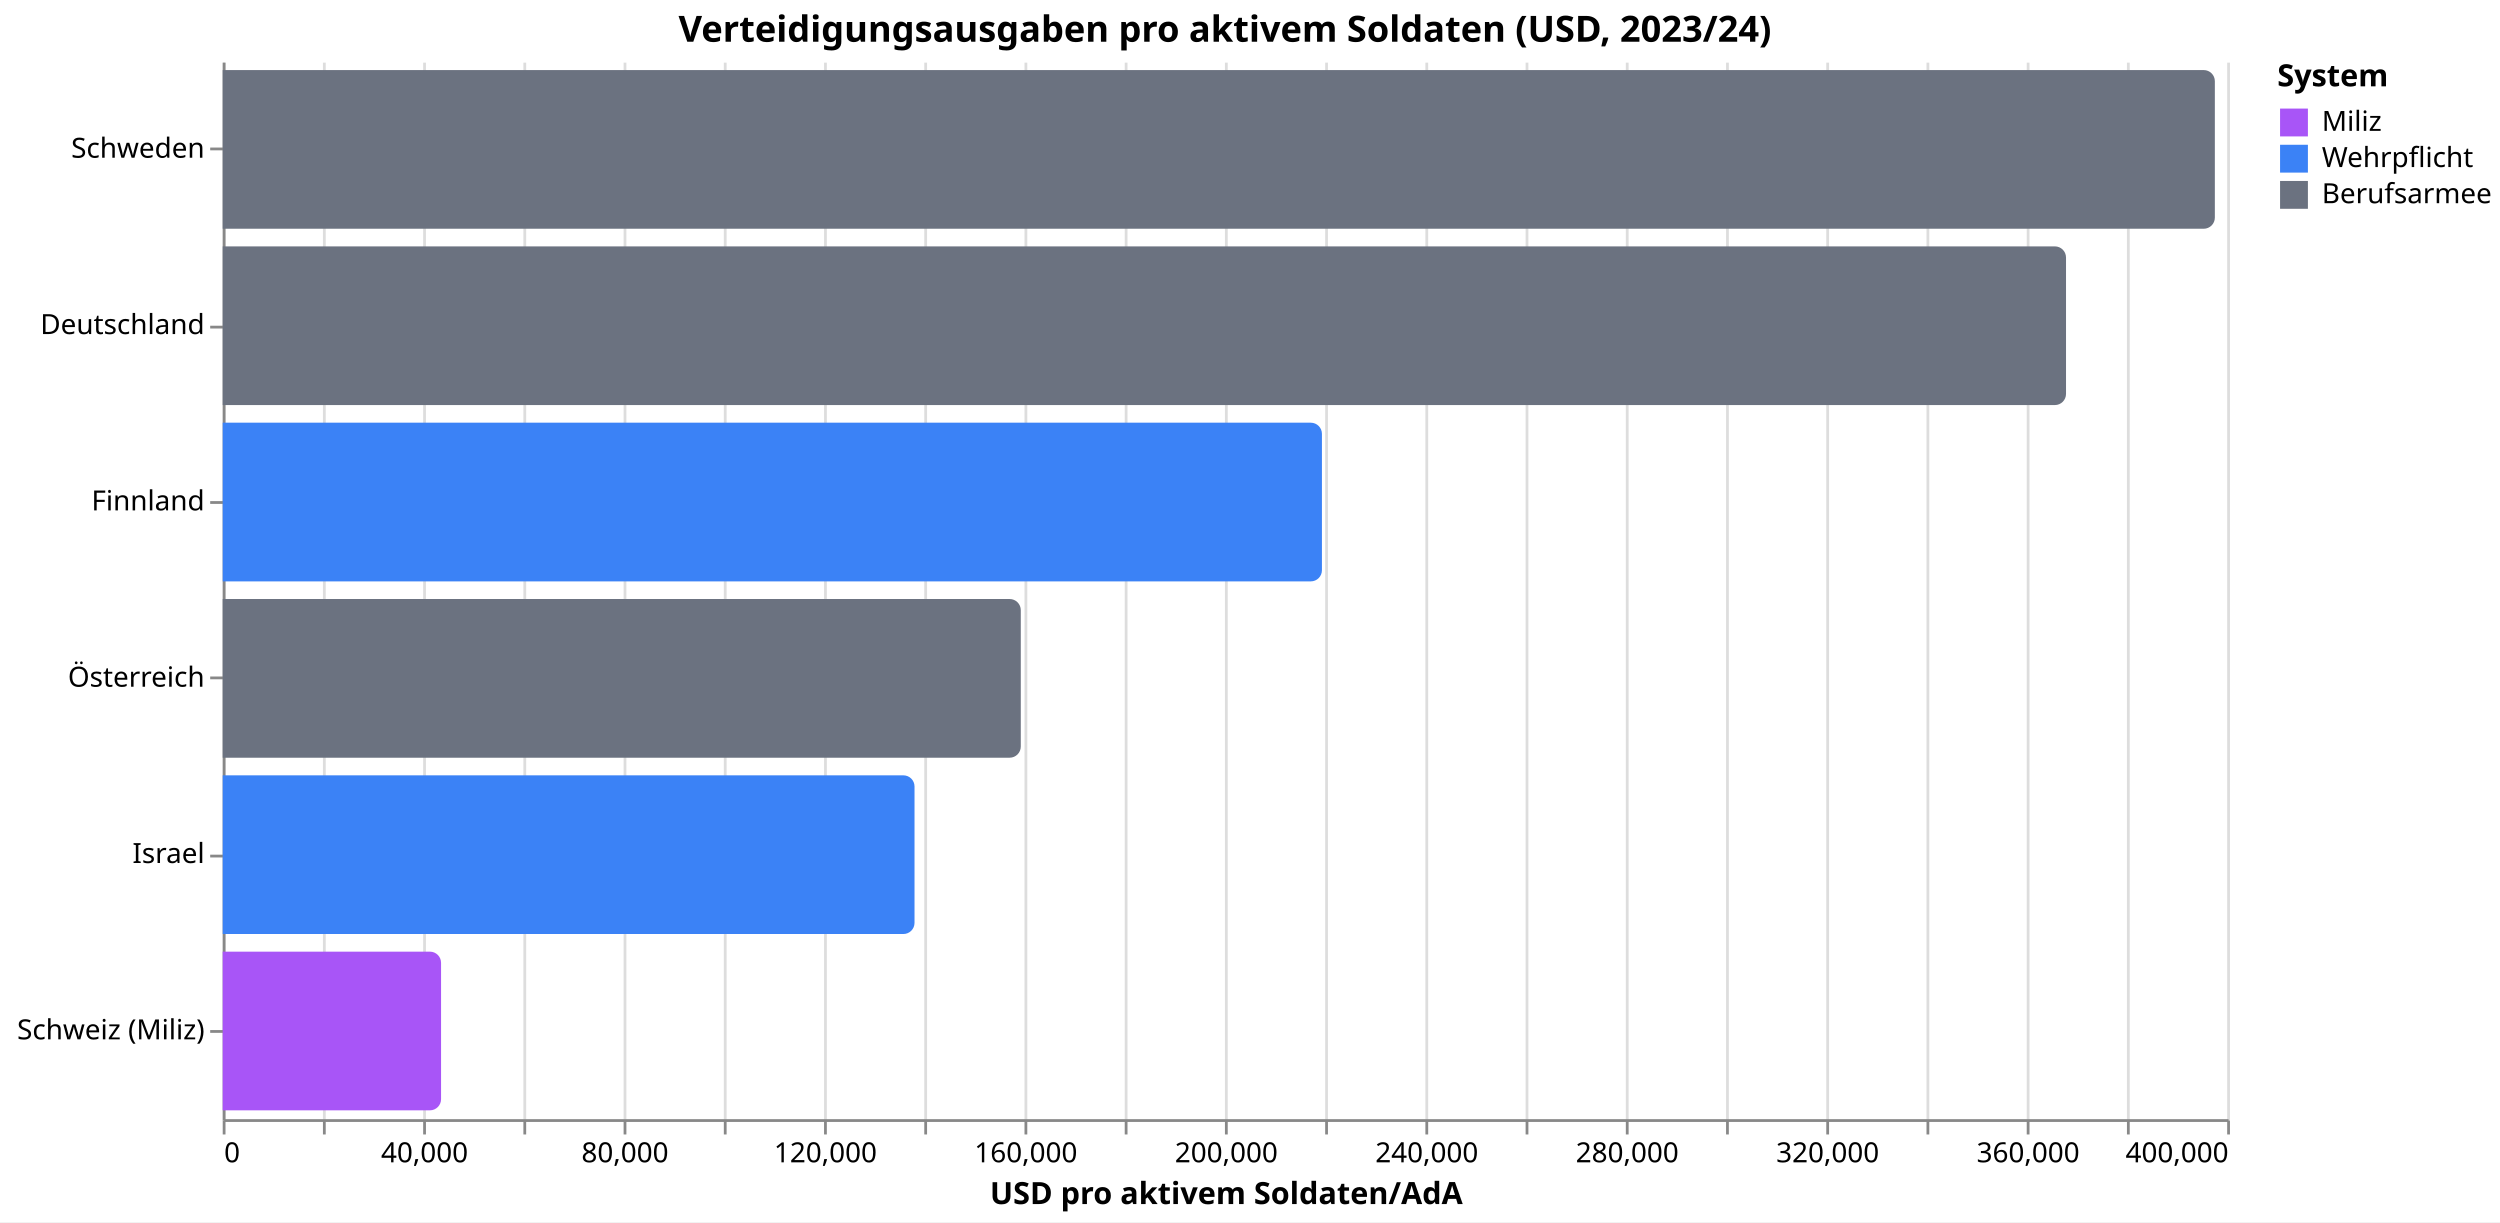
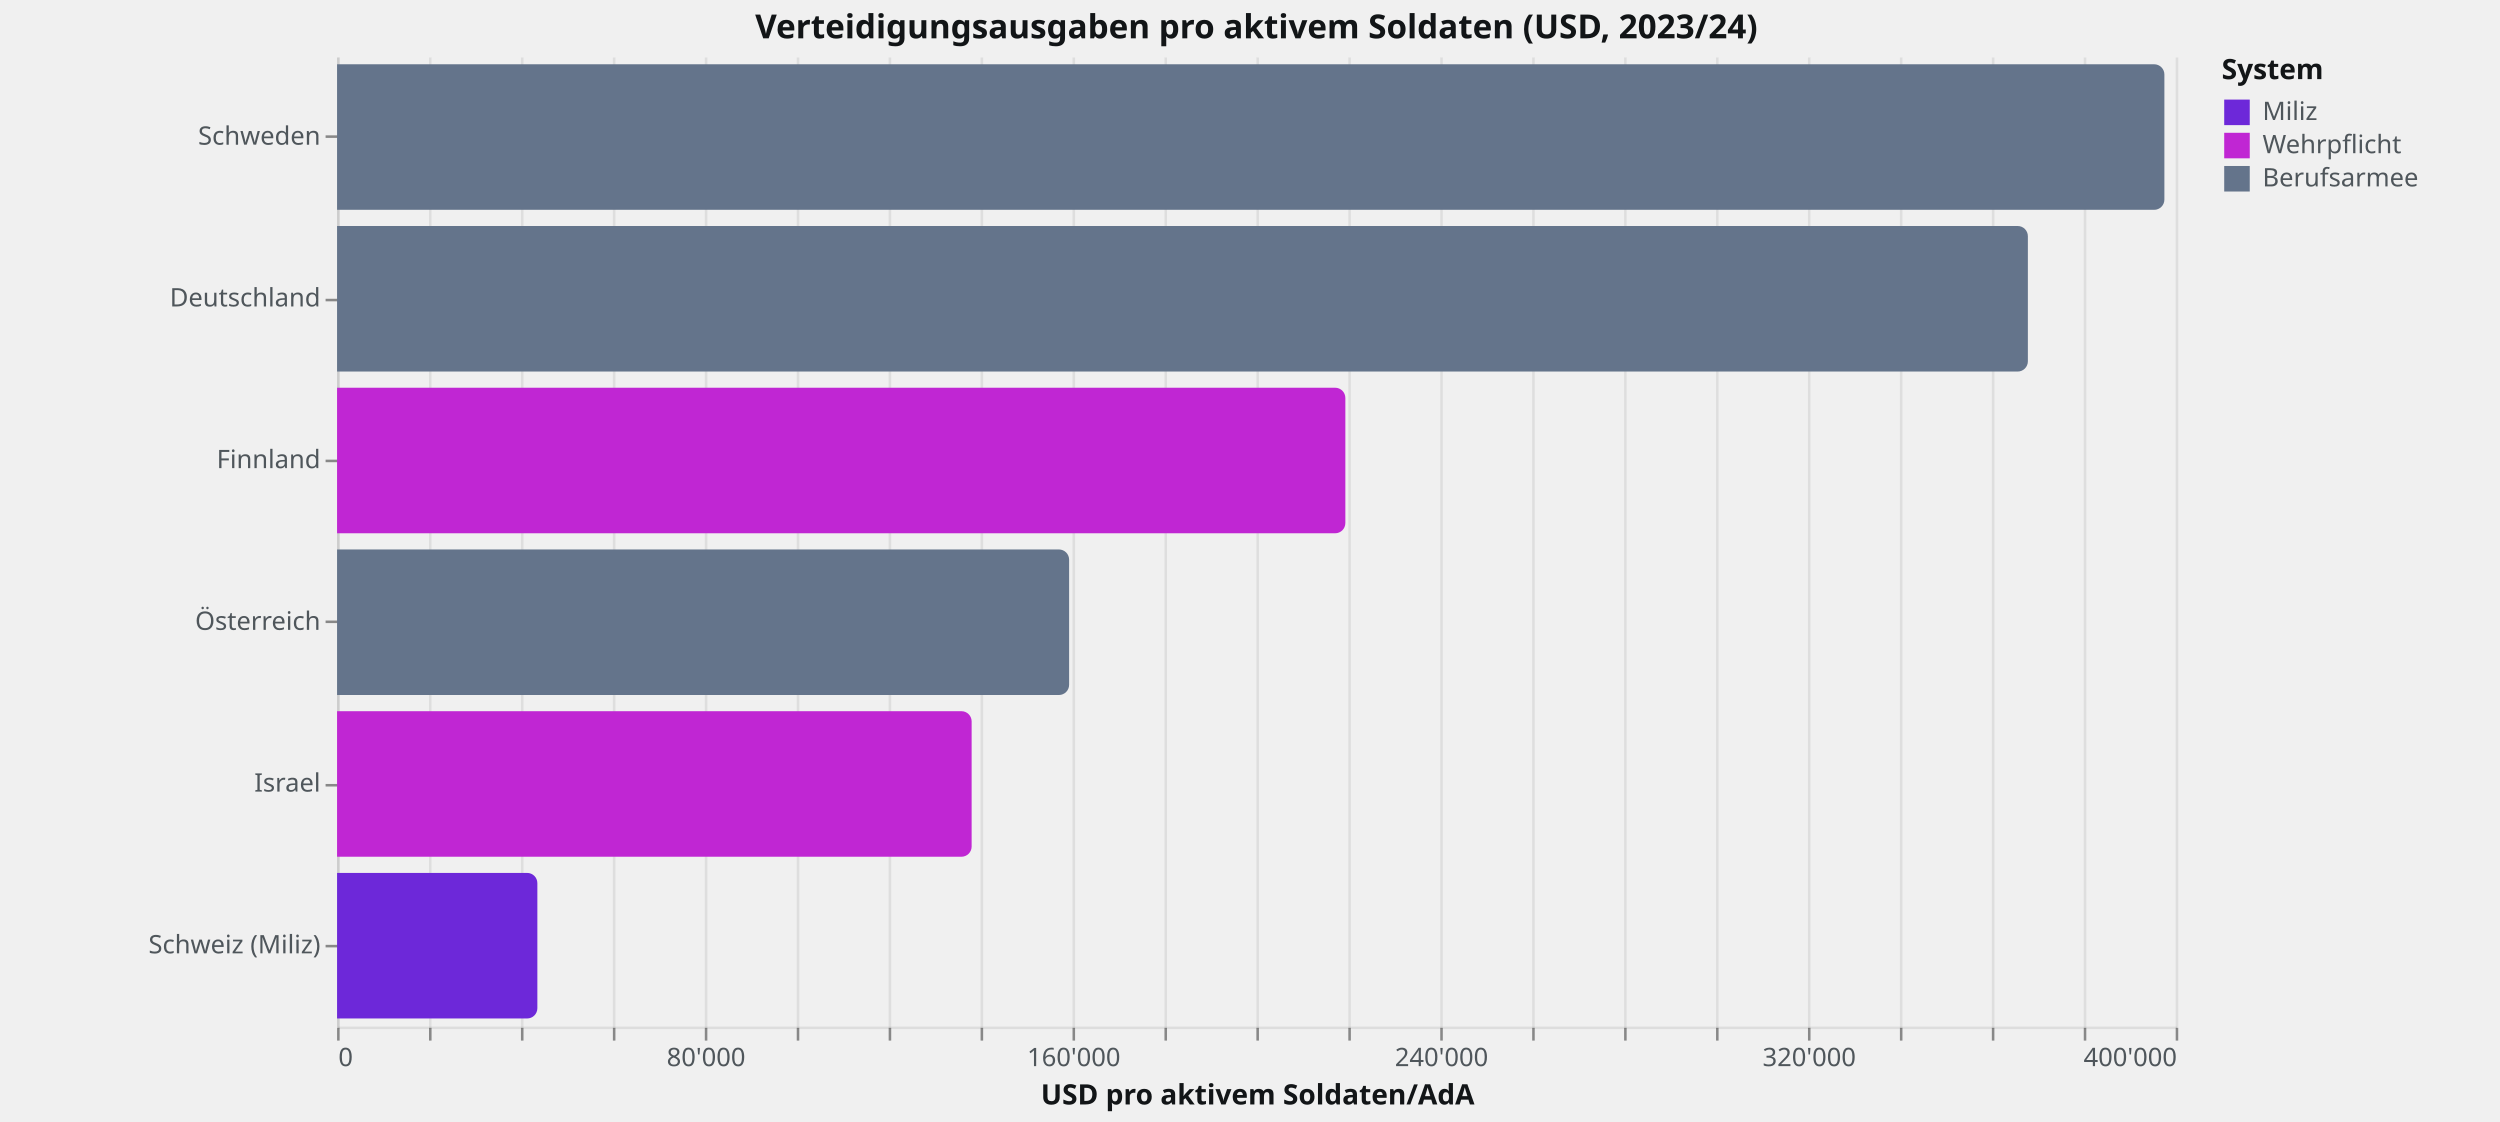
- <svg xmlns="http://www.w3.org/2000/svg" version="1.1" class="marks" width="898" height="439" viewBox="0 0 898 439">
-   <rect width="898" height="439" fill="white" />
-   <g fill="none" stroke-miterlimit="10" transform="translate(80,22)">
+ <svg xmlns="http://www.w3.org/2000/svg" version="1.1" class="marks" width="979" height="439" viewBox="0 0 979 439">
+   <g fill="none" stroke-miterlimit="10" transform="translate(132,22)">
    <g class="mark-group role-frame root" role="graphics-object" aria-roledescription="group mark container">
      <g transform="translate(0,0)">
        <path class="background" aria-hidden="true" d="M0.5,0.5h720v380h-720Z" />
        <g>
          <g class="mark-group role-axis" aria-hidden="true">
            <g transform="translate(0.5,380.5)">
              <path class="background" aria-hidden="true" d="M0,0h0v0h0Z" pointer-events="none" />
              <g>
                <g class="mark-rule role-axis-grid" pointer-events="none">
-                   <line transform="translate(0,0)" x2="0" y2="-380" stroke="#ddd" stroke-width="1" opacity="1" />
-                   <line transform="translate(36,0)" x2="0" y2="-380" stroke="#ddd" stroke-width="1" opacity="1" />
-                   <line transform="translate(72,0)" x2="0" y2="-380" stroke="#ddd" stroke-width="1" opacity="1" />
-                   <line transform="translate(108,0)" x2="0" y2="-380" stroke="#ddd" stroke-width="1" opacity="1" />
-                   <line transform="translate(144,0)" x2="0" y2="-380" stroke="#ddd" stroke-width="1" opacity="1" />
-                   <line transform="translate(180,0)" x2="0" y2="-380" stroke="#ddd" stroke-width="1" opacity="1" />
-                   <line transform="translate(216,0)" x2="0" y2="-380" stroke="#ddd" stroke-width="1" opacity="1" />
-                   <line transform="translate(252,0)" x2="0" y2="-380" stroke="#ddd" stroke-width="1" opacity="1" />
-                   <line transform="translate(288,0)" x2="0" y2="-380" stroke="#ddd" stroke-width="1" opacity="1" />
-                   <line transform="translate(324,0)" x2="0" y2="-380" stroke="#ddd" stroke-width="1" opacity="1" />
-                   <line transform="translate(360,0)" x2="0" y2="-380" stroke="#ddd" stroke-width="1" opacity="1" />
-                   <line transform="translate(396,0)" x2="0" y2="-380" stroke="#ddd" stroke-width="1" opacity="1" />
-                   <line transform="translate(432,0)" x2="0" y2="-380" stroke="#ddd" stroke-width="1" opacity="1" />
-                   <line transform="translate(468,0)" x2="0" y2="-380" stroke="#ddd" stroke-width="1" opacity="1" />
-                   <line transform="translate(504,0)" x2="0" y2="-380" stroke="#ddd" stroke-width="1" opacity="1" />
-                   <line transform="translate(540,0)" x2="0" y2="-380" stroke="#ddd" stroke-width="1" opacity="1" />
-                   <line transform="translate(576,0)" x2="0" y2="-380" stroke="#ddd" stroke-width="1" opacity="1" />
-                   <line transform="translate(612,0)" x2="0" y2="-380" stroke="#ddd" stroke-width="1" opacity="1" />
-                   <line transform="translate(648,0)" x2="0" y2="-380" stroke="#ddd" stroke-width="1" opacity="1" />
-                   <line transform="translate(684,0)" x2="0" y2="-380" stroke="#ddd" stroke-width="1" opacity="1" />
-                   <line transform="translate(720,0)" x2="0" y2="-380" stroke="#ddd" stroke-width="1" opacity="1" />
-                 </g>
-               </g>
-               <path class="foreground" aria-hidden="true" d="" pointer-events="none" display="none" />
-             </g>
-           </g>
-           <g class="mark-group role-axis" role="graphics-symbol" aria-roledescription="axis" aria-label="X-axis titled 'USD pro aktivem Soldaten/AdA' for a linear scale with values from 0 to 400,000">
+                   <line transform="translate(0,0)" x2="0" y2="-380" stroke="rgba(18,21,23,0.08)" stroke-width="1" opacity="1" />
+                   <line transform="translate(36,0)" x2="0" y2="-380" stroke="rgba(18,21,23,0.08)" stroke-width="1" opacity="1" />
+                   <line transform="translate(72,0)" x2="0" y2="-380" stroke="rgba(18,21,23,0.08)" stroke-width="1" opacity="1" />
+                   <line transform="translate(108,0)" x2="0" y2="-380" stroke="rgba(18,21,23,0.08)" stroke-width="1" opacity="1" />
+                   <line transform="translate(144,0)" x2="0" y2="-380" stroke="rgba(18,21,23,0.08)" stroke-width="1" opacity="1" />
+                   <line transform="translate(180,0)" x2="0" y2="-380" stroke="rgba(18,21,23,0.08)" stroke-width="1" opacity="1" />
+                   <line transform="translate(216,0)" x2="0" y2="-380" stroke="rgba(18,21,23,0.08)" stroke-width="1" opacity="1" />
+                   <line transform="translate(252,0)" x2="0" y2="-380" stroke="rgba(18,21,23,0.08)" stroke-width="1" opacity="1" />
+                   <line transform="translate(288,0)" x2="0" y2="-380" stroke="rgba(18,21,23,0.08)" stroke-width="1" opacity="1" />
+                   <line transform="translate(324,0)" x2="0" y2="-380" stroke="rgba(18,21,23,0.08)" stroke-width="1" opacity="1" />
+                   <line transform="translate(360,0)" x2="0" y2="-380" stroke="rgba(18,21,23,0.08)" stroke-width="1" opacity="1" />
+                   <line transform="translate(396,0)" x2="0" y2="-380" stroke="rgba(18,21,23,0.08)" stroke-width="1" opacity="1" />
+                   <line transform="translate(432,0)" x2="0" y2="-380" stroke="rgba(18,21,23,0.08)" stroke-width="1" opacity="1" />
+                   <line transform="translate(468,0)" x2="0" y2="-380" stroke="rgba(18,21,23,0.08)" stroke-width="1" opacity="1" />
+                   <line transform="translate(504,0)" x2="0" y2="-380" stroke="rgba(18,21,23,0.08)" stroke-width="1" opacity="1" />
+                   <line transform="translate(540,0)" x2="0" y2="-380" stroke="rgba(18,21,23,0.08)" stroke-width="1" opacity="1" />
+                   <line transform="translate(576,0)" x2="0" y2="-380" stroke="rgba(18,21,23,0.08)" stroke-width="1" opacity="1" />
+                   <line transform="translate(612,0)" x2="0" y2="-380" stroke="rgba(18,21,23,0.08)" stroke-width="1" opacity="1" />
+                   <line transform="translate(648,0)" x2="0" y2="-380" stroke="rgba(18,21,23,0.08)" stroke-width="1" opacity="1" />
+                   <line transform="translate(684,0)" x2="0" y2="-380" stroke="rgba(18,21,23,0.08)" stroke-width="1" opacity="1" />
+                   <line transform="translate(720,0)" x2="0" y2="-380" stroke="rgba(18,21,23,0.08)" stroke-width="1" opacity="1" />
+                 </g>
+               </g>
+               <path class="foreground" aria-hidden="true" d="" pointer-events="none" display="none" />
+             </g>
+           </g>
+           <g class="mark-group role-axis" role="graphics-symbol" aria-roledescription="axis" aria-label="X-axis titled 'USD pro aktivem Soldaten/AdA' for a linear scale with values from 0 to 400'000">
            <g transform="translate(0.5,380.5)">
              <path class="background" aria-hidden="true" d="M0,0h0v0h0Z" pointer-events="none" />
              <g>
                <g class="mark-rule role-axis-tick" pointer-events="none">
                  <line transform="translate(0,0)" x2="0" y2="5" stroke="#888" stroke-width="1" opacity="1" />
                  <line transform="translate(36,0)" x2="0" y2="5" stroke="#888" stroke-width="1" opacity="1" />
                  <line transform="translate(72,0)" x2="0" y2="5" stroke="#888" stroke-width="1" opacity="1" />
                  <line transform="translate(108,0)" x2="0" y2="5" stroke="#888" stroke-width="1" opacity="1" />
                  <line transform="translate(144,0)" x2="0" y2="5" stroke="#888" stroke-width="1" opacity="1" />
                  <line transform="translate(180,0)" x2="0" y2="5" stroke="#888" stroke-width="1" opacity="1" />
                  <line transform="translate(216,0)" x2="0" y2="5" stroke="#888" stroke-width="1" opacity="1" />
                  <line transform="translate(252,0)" x2="0" y2="5" stroke="#888" stroke-width="1" opacity="1" />
                  <line transform="translate(288,0)" x2="0" y2="5" stroke="#888" stroke-width="1" opacity="1" />
                  <line transform="translate(324,0)" x2="0" y2="5" stroke="#888" stroke-width="1" opacity="1" />
                  <line transform="translate(360,0)" x2="0" y2="5" stroke="#888" stroke-width="1" opacity="1" />
                  <line transform="translate(396,0)" x2="0" y2="5" stroke="#888" stroke-width="1" opacity="1" />
                  <line transform="translate(432,0)" x2="0" y2="5" stroke="#888" stroke-width="1" opacity="1" />
                  <line transform="translate(468,0)" x2="0" y2="5" stroke="#888" stroke-width="1" opacity="1" />
                  <line transform="translate(504,0)" x2="0" y2="5" stroke="#888" stroke-width="1" opacity="1" />
                  <line transform="translate(540,0)" x2="0" y2="5" stroke="#888" stroke-width="1" opacity="1" />
                  <line transform="translate(576,0)" x2="0" y2="5" stroke="#888" stroke-width="1" opacity="1" />
                  <line transform="translate(612,0)" x2="0" y2="5" stroke="#888" stroke-width="1" opacity="1" />
                  <line transform="translate(648,0)" x2="0" y2="5" stroke="#888" stroke-width="1" opacity="1" />
                  <line transform="translate(684,0)" x2="0" y2="5" stroke="#888" stroke-width="1" opacity="1" />
                  <line transform="translate(720,0)" x2="0" y2="5" stroke="#888" stroke-width="1" opacity="1" />
                </g>
                <g class="mark-text role-axis-label" pointer-events="none">
-                   <text text-anchor="start" transform="translate(0,15)" font-family="Switzer, system-ui, sans-serif" font-size="10px" fill="#000" opacity="1">0</text>
-                   <text text-anchor="middle" transform="translate(36,15)" font-family="Switzer, system-ui, sans-serif" font-size="10px" fill="#000" opacity="0">20,000</text>
-                   <text text-anchor="middle" transform="translate(72,15)" font-family="Switzer, system-ui, sans-serif" font-size="10px" fill="#000" opacity="1">40,000</text>
-                   <text text-anchor="middle" transform="translate(108,15)" font-family="Switzer, system-ui, sans-serif" font-size="10px" fill="#000" opacity="0">60,000</text>
-                   <text text-anchor="middle" transform="translate(144,15)" font-family="Switzer, system-ui, sans-serif" font-size="10px" fill="#000" opacity="1">80,000</text>
-                   <text text-anchor="middle" transform="translate(180,15)" font-family="Switzer, system-ui, sans-serif" font-size="10px" fill="#000" opacity="0">100,000</text>
-                   <text text-anchor="middle" transform="translate(216,15)" font-family="Switzer, system-ui, sans-serif" font-size="10px" fill="#000" opacity="1">120,000</text>
-                   <text text-anchor="middle" transform="translate(252,15)" font-family="Switzer, system-ui, sans-serif" font-size="10px" fill="#000" opacity="0">140,000</text>
-                   <text text-anchor="middle" transform="translate(288,15)" font-family="Switzer, system-ui, sans-serif" font-size="10px" fill="#000" opacity="1">160,000</text>
-                   <text text-anchor="middle" transform="translate(324,15)" font-family="Switzer, system-ui, sans-serif" font-size="10px" fill="#000" opacity="0">180,000</text>
-                   <text text-anchor="middle" transform="translate(360,15)" font-family="Switzer, system-ui, sans-serif" font-size="10px" fill="#000" opacity="1">200,000</text>
-                   <text text-anchor="middle" transform="translate(396,15)" font-family="Switzer, system-ui, sans-serif" font-size="10px" fill="#000" opacity="0">220,000</text>
-                   <text text-anchor="middle" transform="translate(432,15)" font-family="Switzer, system-ui, sans-serif" font-size="10px" fill="#000" opacity="1">240,000</text>
-                   <text text-anchor="middle" transform="translate(468,15)" font-family="Switzer, system-ui, sans-serif" font-size="10px" fill="#000" opacity="0">260,000</text>
-                   <text text-anchor="middle" transform="translate(504,15)" font-family="Switzer, system-ui, sans-serif" font-size="10px" fill="#000" opacity="1">280,000</text>
-                   <text text-anchor="middle" transform="translate(540,15)" font-family="Switzer, system-ui, sans-serif" font-size="10px" fill="#000" opacity="0">300,000</text>
-                   <text text-anchor="middle" transform="translate(576,15)" font-family="Switzer, system-ui, sans-serif" font-size="10px" fill="#000" opacity="1">320,000</text>
-                   <text text-anchor="middle" transform="translate(612,15)" font-family="Switzer, system-ui, sans-serif" font-size="10px" fill="#000" opacity="0">340,000</text>
-                   <text text-anchor="middle" transform="translate(648,15)" font-family="Switzer, system-ui, sans-serif" font-size="10px" fill="#000" opacity="1">360,000</text>
-                   <text text-anchor="middle" transform="translate(684,15)" font-family="Switzer, system-ui, sans-serif" font-size="10px" fill="#000" opacity="0">380,000</text>
-                   <text text-anchor="end" transform="translate(720,15)" font-family="Switzer, system-ui, sans-serif" font-size="10px" fill="#000" opacity="1">400,000</text>
+                   <text text-anchor="start" transform="translate(0,15)" font-family="Switzer, system-ui, sans-serif" font-size="10px" fill="#4f565b" opacity="1">0</text>
+                   <text text-anchor="middle" transform="translate(36,15)" font-family="Switzer, system-ui, sans-serif" font-size="10px" fill="#4f565b" opacity="0">20'000</text>
+                   <text text-anchor="middle" transform="translate(72,15)" font-family="Switzer, system-ui, sans-serif" font-size="10px" fill="#4f565b" opacity="0">40'000</text>
+                   <text text-anchor="middle" transform="translate(108,15)" font-family="Switzer, system-ui, sans-serif" font-size="10px" fill="#4f565b" opacity="0">60'000</text>
+                   <text text-anchor="middle" transform="translate(144,15)" font-family="Switzer, system-ui, sans-serif" font-size="10px" fill="#4f565b" opacity="1">80'000</text>
+                   <text text-anchor="middle" transform="translate(180,15)" font-family="Switzer, system-ui, sans-serif" font-size="10px" fill="#4f565b" opacity="0">100'000</text>
+                   <text text-anchor="middle" transform="translate(216,15)" font-family="Switzer, system-ui, sans-serif" font-size="10px" fill="#4f565b" opacity="0">120'000</text>
+                   <text text-anchor="middle" transform="translate(252,15)" font-family="Switzer, system-ui, sans-serif" font-size="10px" fill="#4f565b" opacity="0">140'000</text>
+                   <text text-anchor="middle" transform="translate(288,15)" font-family="Switzer, system-ui, sans-serif" font-size="10px" fill="#4f565b" opacity="1">160'000</text>
+                   <text text-anchor="middle" transform="translate(324,15)" font-family="Switzer, system-ui, sans-serif" font-size="10px" fill="#4f565b" opacity="0">180'000</text>
+                   <text text-anchor="middle" transform="translate(360,15)" font-family="Switzer, system-ui, sans-serif" font-size="10px" fill="#4f565b" opacity="0">200'000</text>
+                   <text text-anchor="middle" transform="translate(396,15)" font-family="Switzer, system-ui, sans-serif" font-size="10px" fill="#4f565b" opacity="0">220'000</text>
+                   <text text-anchor="middle" transform="translate(432,15)" font-family="Switzer, system-ui, sans-serif" font-size="10px" fill="#4f565b" opacity="1">240'000</text>
+                   <text text-anchor="middle" transform="translate(468,15)" font-family="Switzer, system-ui, sans-serif" font-size="10px" fill="#4f565b" opacity="0">260'000</text>
+                   <text text-anchor="middle" transform="translate(504,15)" font-family="Switzer, system-ui, sans-serif" font-size="10px" fill="#4f565b" opacity="0">280'000</text>
+                   <text text-anchor="middle" transform="translate(540,15)" font-family="Switzer, system-ui, sans-serif" font-size="10px" fill="#4f565b" opacity="0">300'000</text>
+                   <text text-anchor="middle" transform="translate(576,15)" font-family="Switzer, system-ui, sans-serif" font-size="10px" fill="#4f565b" opacity="1">320'000</text>
+                   <text text-anchor="middle" transform="translate(612,15)" font-family="Switzer, system-ui, sans-serif" font-size="10px" fill="#4f565b" opacity="0">340'000</text>
+                   <text text-anchor="middle" transform="translate(648,15)" font-family="Switzer, system-ui, sans-serif" font-size="10px" fill="#4f565b" opacity="0">360'000</text>
+                   <text text-anchor="middle" transform="translate(684,15)" font-family="Switzer, system-ui, sans-serif" font-size="10px" fill="#4f565b" opacity="0">380'000</text>
+                   <text text-anchor="end" transform="translate(720,15)" font-family="Switzer, system-ui, sans-serif" font-size="10px" fill="#4f565b" opacity="1">400'000</text>
                </g>
                <g class="mark-rule role-axis-domain" pointer-events="none">
-                   <line transform="translate(0,0)" x2="720" y2="0" stroke="#888" stroke-width="1" opacity="1" />
+                   <line transform="translate(0,0)" x2="720" y2="0" stroke="rgba(0,0,0,0.08)" stroke-width="1" opacity="1" />
                </g>
                <g class="mark-text role-axis-title" pointer-events="none">
-                   <text text-anchor="middle" transform="translate(360,30)" font-family="Switzer, system-ui, sans-serif" font-size="11px" font-weight="bold" fill="#000" opacity="1">USD pro aktivem Soldaten/AdA</text>
+                   <text text-anchor="middle" transform="translate(360,30)" font-family="Switzer, system-ui, sans-serif" font-size="11px" font-weight="bold" fill="#121517" opacity="1">USD pro aktivem Soldaten/AdA</text>
                </g>
              </g>
              <path class="foreground" aria-hidden="true" d="" pointer-events="none" display="none" />
            </g>
          </g>
          <g class="mark-group role-axis" role="graphics-symbol" aria-roledescription="axis" aria-label="Y-axis for a discrete scale with 6 values: Schweden, Deutschland, Finnland, Österreich, Israel, Schweiz (Miliz)">
            <g transform="translate(0.5,0.5)">
              <path class="background" aria-hidden="true" d="M0,0h0v0h0Z" pointer-events="none" />
              <g>
                <g class="mark-rule role-axis-tick" pointer-events="none">
                  <line transform="translate(0,31)" x2="-5" y2="0" stroke="#888" stroke-width="1" opacity="1" />
                  <line transform="translate(0,95)" x2="-5" y2="0" stroke="#888" stroke-width="1" opacity="1" />
                  <line transform="translate(0,158)" x2="-5" y2="0" stroke="#888" stroke-width="1" opacity="1" />
                  <line transform="translate(0,221)" x2="-5" y2="0" stroke="#888" stroke-width="1" opacity="1" />
                  <line transform="translate(0,285)" x2="-5" y2="0" stroke="#888" stroke-width="1" opacity="1" />
                  <line transform="translate(0,348)" x2="-5" y2="0" stroke="#888" stroke-width="1" opacity="1" />
                </g>
                <g class="mark-text role-axis-label" pointer-events="none">
-                   <text text-anchor="end" transform="translate(-7,34.16667)" font-family="Switzer, system-ui, sans-serif" font-size="10px" fill="#000" opacity="1">Schweden</text>
-                   <text text-anchor="end" transform="translate(-7,97.5)" font-family="Switzer, system-ui, sans-serif" font-size="10px" fill="#000" opacity="1">Deutschland</text>
-                   <text text-anchor="end" transform="translate(-7,160.8333)" font-family="Switzer, system-ui, sans-serif" font-size="10px" fill="#000" opacity="1">Finnland</text>
-                   <text text-anchor="end" transform="translate(-7,224.1667)" font-family="Switzer, system-ui, sans-serif" font-size="10px" fill="#000" opacity="1">Österreich</text>
-                   <text text-anchor="end" transform="translate(-7,287.5)" font-family="Switzer, system-ui, sans-serif" font-size="10px" fill="#000" opacity="1">Israel</text>
-                   <text text-anchor="end" transform="translate(-7,350.8333)" font-family="Switzer, system-ui, sans-serif" font-size="10px" fill="#000" opacity="1">Schweiz (Miliz)</text>
+                   <text text-anchor="end" transform="translate(-7,34.16667)" font-family="Switzer, system-ui, sans-serif" font-size="10px" fill="#4f565b" opacity="1">Schweden</text>
+                   <text text-anchor="end" transform="translate(-7,97.5)" font-family="Switzer, system-ui, sans-serif" font-size="10px" fill="#4f565b" opacity="1">Deutschland</text>
+                   <text text-anchor="end" transform="translate(-7,160.8333)" font-family="Switzer, system-ui, sans-serif" font-size="10px" fill="#4f565b" opacity="1">Finnland</text>
+                   <text text-anchor="end" transform="translate(-7,224.1667)" font-family="Switzer, system-ui, sans-serif" font-size="10px" fill="#4f565b" opacity="1">Österreich</text>
+                   <text text-anchor="end" transform="translate(-7,287.5)" font-family="Switzer, system-ui, sans-serif" font-size="10px" fill="#4f565b" opacity="1">Israel</text>
+                   <text text-anchor="end" transform="translate(-7,350.8333)" font-family="Switzer, system-ui, sans-serif" font-size="10px" fill="#4f565b" opacity="1">Schweiz (Miliz)</text>
                </g>
                <g class="mark-rule role-axis-domain" pointer-events="none">
-                   <line transform="translate(0,0)" x2="0" y2="380" stroke="#888" stroke-width="1" opacity="1" />
+                   <line transform="translate(0,0)" x2="0" y2="380" stroke="rgba(0,0,0,0.08)" stroke-width="1" opacity="1" />
                </g>
              </g>
              <path class="foreground" aria-hidden="true" d="" pointer-events="none" display="none" />
            </g>
          </g>
          <g class="mark-group role-scope" role="graphics-object" aria-roledescription="group mark container">
            <g transform="translate(0,319.8333)">
              <path class="background" aria-hidden="true" d="M0,0L74.428,0C76.635,0,78.428,1.792,78.428,4L78.428,53C78.428,55.208,76.635,57,74.428,57L0,57C0,57,0,57,0,57L0,0C0,0,0,0,0,0Z" />
-               <g clip-path="url(#clip256)">
-                 <g class="mark-group role-scope" role="graphics-object" aria-roledescription="group mark container">
-                   <g transform="translate(0,0)">
-                     <path class="background" aria-hidden="true" d="M0,0h0v57h0Z" />
-                     <g>
-                       <g class="mark-rect role-mark marks" role="graphics-object" aria-roledescription="rect mark container">
-                         <path aria-label="USD pro aktivem Soldaten/AdA: 43571; Land: Schweiz (Miliz); System: Miliz" role="graphics-symbol" aria-roledescription="bar" d="M0,0h78.428v57h-78.428Z" fill="#a855f7" />
+               <g clip-path="url(#clip261)">
+                 <g class="mark-group role-scope" role="graphics-object" aria-roledescription="group mark container">
+                   <g transform="translate(0,0)">
+                     <path class="background" aria-hidden="true" d="M0,0h0v57h0Z" />
+                     <g>
+                       <g class="mark-rect role-mark marks" role="graphics-object" aria-roledescription="rect mark container">
+                         <path aria-label="USD pro aktivem Soldaten/AdA: 43571; Land: Schweiz (Miliz); System: Miliz" role="graphics-symbol" aria-roledescription="bar" d="M0,0h78.428v57h-78.428Z" fill="#6d28d9" />
                      </g>
                    </g>
                    <path class="foreground" aria-hidden="true" d="" display="none" />
                  </g>
                </g>
              </g>
              <path class="foreground" aria-hidden="true" d="" display="none" />
            </g>
            <g transform="translate(0,193.1667)">
              <path class="background" aria-hidden="true" d="M0,0L282.666,0C284.874,0,286.666,1.792,286.666,4L286.666,53C286.666,55.208,284.874,57,282.666,57L0,57C0,57,0,57,0,57L0,0C0,0,0,0,0,0Z" />
-               <g clip-path="url(#clip257)">
-                 <g class="mark-group role-scope" role="graphics-object" aria-roledescription="group mark container">
-                   <g transform="translate(0,0)">
-                     <path class="background" aria-hidden="true" d="M0,0h0v57h0Z" />
-                     <g>
-                       <g class="mark-rect role-mark marks" role="graphics-object" aria-roledescription="rect mark container">
-                         <path aria-label="USD pro aktivem Soldaten/AdA: 159259; Land: Österreich; System: Berufsarmee" role="graphics-symbol" aria-roledescription="bar" d="M0,0h286.666v57h-286.666Z" fill="#6b7280" />
+               <g clip-path="url(#clip262)">
+                 <g class="mark-group role-scope" role="graphics-object" aria-roledescription="group mark container">
+                   <g transform="translate(0,0)">
+                     <path class="background" aria-hidden="true" d="M0,0h0v57h0Z" />
+                     <g>
+                       <g class="mark-rect role-mark marks" role="graphics-object" aria-roledescription="rect mark container">
+                         <path aria-label="USD pro aktivem Soldaten/AdA: 159259; Land: Österreich; System: Berufsarmee" role="graphics-symbol" aria-roledescription="bar" d="M0,0h286.666v57h-286.666Z" fill="#64748b" />
                      </g>
                    </g>
                    <path class="foreground" aria-hidden="true" d="" display="none" />
                  </g>
                </g>
              </g>
              <path class="foreground" aria-hidden="true" d="" display="none" />
            </g>
            <g transform="translate(0,3.166667)">
              <path class="background" aria-hidden="true" d="M0,0L711.574,0C713.781,0,715.574,1.792,715.574,4L715.574,53C715.574,55.208,713.781,57,711.574,57L0,57C0,57,0,57,0,57L0,0C0,0,0,0,0,0Z" />
-               <g clip-path="url(#clip258)">
-                 <g class="mark-group role-scope" role="graphics-object" aria-roledescription="group mark container">
-                   <g transform="translate(0,0)">
-                     <path class="background" aria-hidden="true" d="M0,0h0v57h0Z" />
-                     <g>
-                       <g class="mark-rect role-mark marks" role="graphics-object" aria-roledescription="rect mark container">
-                         <path aria-label="USD pro aktivem Soldaten/AdA: 397541; Land: Schweden; System: Berufsarmee" role="graphics-symbol" aria-roledescription="bar" d="M0,0h715.574v57h-715.574Z" fill="#6b7280" />
+               <g clip-path="url(#clip263)">
+                 <g class="mark-group role-scope" role="graphics-object" aria-roledescription="group mark container">
+                   <g transform="translate(0,0)">
+                     <path class="background" aria-hidden="true" d="M0,0h0v57h0Z" />
+                     <g>
+                       <g class="mark-rect role-mark marks" role="graphics-object" aria-roledescription="rect mark container">
+                         <path aria-label="USD pro aktivem Soldaten/AdA: 397541; Land: Schweden; System: Berufsarmee" role="graphics-symbol" aria-roledescription="bar" d="M0,0h715.574v57h-715.574Z" fill="#64748b" />
                      </g>
                    </g>
                    <path class="foreground" aria-hidden="true" d="" display="none" />
                  </g>
                </g>
              </g>
              <path class="foreground" aria-hidden="true" d="" display="none" />
            </g>
            <g transform="translate(0,129.8333)">
              <path class="background" aria-hidden="true" d="M0,0L390.839,0C393.047,0,394.839,1.792,394.839,4L394.839,53C394.839,55.208,393.047,57,390.839,57L0,57C0,57,0,57,0,57L0,0C0,0,0,0,0,0Z" />
-               <g clip-path="url(#clip259)">
-                 <g class="mark-group role-scope" role="graphics-object" aria-roledescription="group mark container">
-                   <g transform="translate(0,0)">
-                     <path class="background" aria-hidden="true" d="M0,0h0v57h0Z" />
-                     <g>
-                       <g class="mark-rect role-mark marks" role="graphics-object" aria-roledescription="rect mark container">
-                         <path aria-label="USD pro aktivem Soldaten/AdA: 219355; Land: Finnland; System: Wehrpflicht" role="graphics-symbol" aria-roledescription="bar" d="M0,0h394.839v57h-394.839Z" fill="#3b82f6" />
+               <g clip-path="url(#clip264)">
+                 <g class="mark-group role-scope" role="graphics-object" aria-roledescription="group mark container">
+                   <g transform="translate(0,0)">
+                     <path class="background" aria-hidden="true" d="M0,0h0v57h0Z" />
+                     <g>
+                       <g class="mark-rect role-mark marks" role="graphics-object" aria-roledescription="rect mark container">
+                         <path aria-label="USD pro aktivem Soldaten/AdA: 219355; Land: Finnland; System: Wehrpflicht" role="graphics-symbol" aria-roledescription="bar" d="M0,0h394.839v57h-394.839Z" fill="#c026d3" />
                      </g>
                    </g>
                    <path class="foreground" aria-hidden="true" d="" display="none" />
                  </g>
                </g>
              </g>
              <path class="foreground" aria-hidden="true" d="" display="none" />
            </g>
            <g transform="translate(0,66.5)">
              <path class="background" aria-hidden="true" d="M0,0L658.114,0C660.321,0,662.114,1.792,662.114,4L662.114,53C662.114,55.208,660.321,57,658.114,57L0,57C0,57,0,57,0,57L0,0C0,0,0,0,0,0Z" />
-               <g clip-path="url(#clip260)">
-                 <g class="mark-group role-scope" role="graphics-object" aria-roledescription="group mark container">
-                   <g transform="translate(0,0)">
-                     <path class="background" aria-hidden="true" d="M0,0h0v57h0Z" />
-                     <g>
-                       <g class="mark-rect role-mark marks" role="graphics-object" aria-roledescription="rect mark container">
-                         <path aria-label="USD pro aktivem Soldaten/AdA: 367841; Land: Deutschland; System: Berufsarmee" role="graphics-symbol" aria-roledescription="bar" d="M0,0h662.114v57h-662.114Z" fill="#6b7280" />
+               <g clip-path="url(#clip265)">
+                 <g class="mark-group role-scope" role="graphics-object" aria-roledescription="group mark container">
+                   <g transform="translate(0,0)">
+                     <path class="background" aria-hidden="true" d="M0,0h0v57h0Z" />
+                     <g>
+                       <g class="mark-rect role-mark marks" role="graphics-object" aria-roledescription="rect mark container">
+                         <path aria-label="USD pro aktivem Soldaten/AdA: 367841; Land: Deutschland; System: Berufsarmee" role="graphics-symbol" aria-roledescription="bar" d="M0,0h662.114v57h-662.114Z" fill="#64748b" />
                      </g>
                    </g>
                    <path class="foreground" aria-hidden="true" d="" display="none" />
                  </g>
                </g>
              </g>
              <path class="foreground" aria-hidden="true" d="" display="none" />
            </g>
            <g transform="translate(0,256.5)">
              <path class="background" aria-hidden="true" d="M0,0L244.495,0C246.703,0,248.495,1.792,248.495,4L248.495,53C248.495,55.208,246.703,57,244.495,57L0,57C0,57,0,57,0,57L0,0C0,0,0,0,0,0Z" />
-               <g clip-path="url(#clip261)">
-                 <g class="mark-group role-scope" role="graphics-object" aria-roledescription="group mark container">
-                   <g transform="translate(0,0)">
-                     <path class="background" aria-hidden="true" d="M0,0h0v57h0Z" />
-                     <g>
-                       <g class="mark-rect role-mark marks" role="graphics-object" aria-roledescription="rect mark container">
-                         <path aria-label="USD pro aktivem Soldaten/AdA: 138053; Land: Israel; System: Wehrpflicht" role="graphics-symbol" aria-roledescription="bar" d="M0,0h248.495v57h-248.495Z" fill="#3b82f6" />
+               <g clip-path="url(#clip266)">
+                 <g class="mark-group role-scope" role="graphics-object" aria-roledescription="group mark container">
+                   <g transform="translate(0,0)">
+                     <path class="background" aria-hidden="true" d="M0,0h0v57h0Z" />
+                     <g>
+                       <g class="mark-rect role-mark marks" role="graphics-object" aria-roledescription="rect mark container">
+                         <path aria-label="USD pro aktivem Soldaten/AdA: 138053; Land: Israel; System: Wehrpflicht" role="graphics-symbol" aria-roledescription="bar" d="M0,0h248.495v57h-248.495Z" fill="#c026d3" />
                      </g>
                    </g>
                    <path class="foreground" aria-hidden="true" d="" display="none" />
                  </g>
                </g>
              </g>
              <path class="foreground" aria-hidden="true" d="" display="none" />
            </g>
          </g>
          <g class="mark-group role-legend" role="graphics-symbol" aria-roledescription="legend" aria-label="Symbol legend titled 'System' for fill color with 3 values: Miliz, Wehrpflicht, Berufsarmee">
            <g transform="translate(738,0)">
-               <path class="background" aria-hidden="true" d="M0,0h75v53h-75Z" pointer-events="none" />
+               <path class="background" aria-hidden="true" d="M0,0h104v53h-104Z" pointer-events="none" />
              <g>
                <g class="mark-group role-legend-entry">
                  <g transform="translate(0,16)">
                    <path class="background" aria-hidden="true" d="M0,0h0v0h0Z" pointer-events="none" />
                    <g>
                      <g class="mark-group role-scope" role="graphics-object" aria-roledescription="group mark container">
                        <g transform="translate(0,0)">
-                           <path class="background" aria-hidden="true" d="M0,0h74.82v11h-74.82Z" pointer-events="none" opacity="1" />
+                           <path class="background" aria-hidden="true" d="M0,0h104v11h-104Z" pointer-events="none" opacity="1" />
                          <g>
                            <g class="mark-symbol role-legend-symbol" pointer-events="none">
-                               <path transform="translate(6,6)" d="M-5,-5h10v10h-10Z" fill="#a855f7" stroke-width="1.5" opacity="1" />
+                               <path transform="translate(6,6)" d="M-5,-5h10v10h-10Z" fill="#6d28d9" stroke-width="1.5" opacity="1" />
                            </g>
                            <g class="mark-text role-legend-label" pointer-events="none">
-                               <text text-anchor="start" transform="translate(16,9)" font-family="Switzer, system-ui, sans-serif" font-size="10px" fill="#000" opacity="1">Miliz</text>
+                               <text text-anchor="start" transform="translate(16,9)" font-family="Switzer, system-ui, sans-serif" font-size="10px" fill="#4f565b" opacity="1">Miliz</text>
                            </g>
                          </g>
                          <path class="foreground" aria-hidden="true" d="" pointer-events="none" display="none" />
                        </g>
                        <g transform="translate(0,13)">
-                           <path class="background" aria-hidden="true" d="M0,0h74.82v11h-74.82Z" pointer-events="none" opacity="1" />
+                           <path class="background" aria-hidden="true" d="M0,0h104v11h-104Z" pointer-events="none" opacity="1" />
                          <g>
                            <g class="mark-symbol role-legend-symbol" pointer-events="none">
-                               <path transform="translate(6,6)" d="M-5,-5h10v10h-10Z" fill="#3b82f6" stroke-width="1.5" opacity="1" />
+                               <path transform="translate(6,6)" d="M-5,-5h10v10h-10Z" fill="#c026d3" stroke-width="1.5" opacity="1" />
                            </g>
                            <g class="mark-text role-legend-label" pointer-events="none">
-                               <text text-anchor="start" transform="translate(16,9)" font-family="Switzer, system-ui, sans-serif" font-size="10px" fill="#000" opacity="1">Wehrpflicht</text>
+                               <text text-anchor="start" transform="translate(16,9)" font-family="Switzer, system-ui, sans-serif" font-size="10px" fill="#4f565b" opacity="1">Wehrpflicht</text>
                            </g>
                          </g>
                          <path class="foreground" aria-hidden="true" d="" pointer-events="none" display="none" />
                        </g>
                        <g transform="translate(0,26)">
-                           <path class="background" aria-hidden="true" d="M0,0h74.82v11h-74.82Z" pointer-events="none" opacity="1" />
+                           <path class="background" aria-hidden="true" d="M0,0h104v11h-104Z" pointer-events="none" opacity="1" />
                          <g>
                            <g class="mark-symbol role-legend-symbol" pointer-events="none">
-                               <path transform="translate(6,6)" d="M-5,-5h10v10h-10Z" fill="#6b7280" stroke-width="1.5" opacity="1" />
+                               <path transform="translate(6,6)" d="M-5,-5h10v10h-10Z" fill="#64748b" stroke-width="1.5" opacity="1" />
                            </g>
                            <g class="mark-text role-legend-label" pointer-events="none">
-                               <text text-anchor="start" transform="translate(16,9)" font-family="Switzer, system-ui, sans-serif" font-size="10px" fill="#000" opacity="1">Berufsarmee</text>
+                               <text text-anchor="start" transform="translate(16,9)" font-family="Switzer, system-ui, sans-serif" font-size="10px" fill="#4f565b" opacity="1">Berufsarmee</text>
                            </g>
                          </g>
                          <path class="foreground" aria-hidden="true" d="" pointer-events="none" display="none" />
                        </g>
                      </g>
                    </g>
                    <path class="foreground" aria-hidden="true" d="" pointer-events="none" display="none" />
                  </g>
                </g>
                <g class="mark-text role-legend-title" pointer-events="none">
-                   <text text-anchor="start" transform="translate(0,9)" font-family="Switzer, system-ui, sans-serif" font-size="11px" font-weight="bold" fill="#000" opacity="1">System</text>
+                   <text text-anchor="start" transform="translate(0,9)" font-family="Switzer, system-ui, sans-serif" font-size="11px" font-weight="bold" fill="#121517" opacity="1">System</text>
                </g>
              </g>
              <path class="foreground" aria-hidden="true" d="" pointer-events="none" display="none" />
            </g>
          </g>
          <g class="mark-group role-title">
            <g transform="translate(360,-17)">
              <path class="background" aria-hidden="true" d="M0,0h0v0h0Z" pointer-events="none" />
              <g>
                <g class="mark-text role-title-text" role="graphics-symbol" aria-roledescription="title" aria-label="Title text 'Verteidigungsausgaben pro aktivem Soldaten (USD, 2023/24)'" pointer-events="none">
-                   <text text-anchor="middle" transform="translate(0,10)" font-family="Switzer, system-ui, sans-serif" font-size="13px" font-weight="bold" fill="#000" opacity="1">Verteidigungsausgaben pro aktivem Soldaten (USD, 2023/24)</text>
+                   <text text-anchor="middle" transform="translate(0,10)" font-family="Switzer, system-ui, sans-serif" font-size="13px" font-weight="bold" fill="#121517" opacity="1">Verteidigungsausgaben pro aktivem Soldaten (USD, 2023/24)</text>
                </g>
              </g>
              <path class="foreground" aria-hidden="true" d="" pointer-events="none" display="none" />
            </g>
          </g>
        </g>
        <path class="foreground" aria-hidden="true" d="" display="none" />
      </g>
    </g>
  </g>
  <defs>
-     <clipPath id="clip256">
+     <clipPath id="clip261">
      <path d="M0,0L74.428,0C76.635,0,78.428,1.792,78.428,4L78.428,53C78.428,55.208,76.635,57,74.428,57L0,57C0,57,0,57,0,57L0,0C0,0,0,0,0,0Z" />
    </clipPath>
-     <clipPath id="clip257">
+     <clipPath id="clip262">
      <path d="M0,0L282.666,0C284.874,0,286.666,1.792,286.666,4L286.666,53C286.666,55.208,284.874,57,282.666,57L0,57C0,57,0,57,0,57L0,0C0,0,0,0,0,0Z" />
    </clipPath>
-     <clipPath id="clip258">
+     <clipPath id="clip263">
      <path d="M0,0L711.574,0C713.781,0,715.574,1.792,715.574,4L715.574,53C715.574,55.208,713.781,57,711.574,57L0,57C0,57,0,57,0,57L0,0C0,0,0,0,0,0Z" />
    </clipPath>
-     <clipPath id="clip259">
+     <clipPath id="clip264">
      <path d="M0,0L390.839,0C393.047,0,394.839,1.792,394.839,4L394.839,53C394.839,55.208,393.047,57,390.839,57L0,57C0,57,0,57,0,57L0,0C0,0,0,0,0,0Z" />
    </clipPath>
-     <clipPath id="clip260">
+     <clipPath id="clip265">
      <path d="M0,0L658.114,0C660.321,0,662.114,1.792,662.114,4L662.114,53C662.114,55.208,660.321,57,658.114,57L0,57C0,57,0,57,0,57L0,0C0,0,0,0,0,0Z" />
    </clipPath>
-     <clipPath id="clip261">
+     <clipPath id="clip266">
      <path d="M0,0L244.495,0C246.703,0,248.495,1.792,248.495,4L248.495,53C248.495,55.208,246.703,57,244.495,57L0,57C0,57,0,57,0,57L0,0C0,0,0,0,0,0Z" />
    </clipPath>
  </defs>
</svg>
